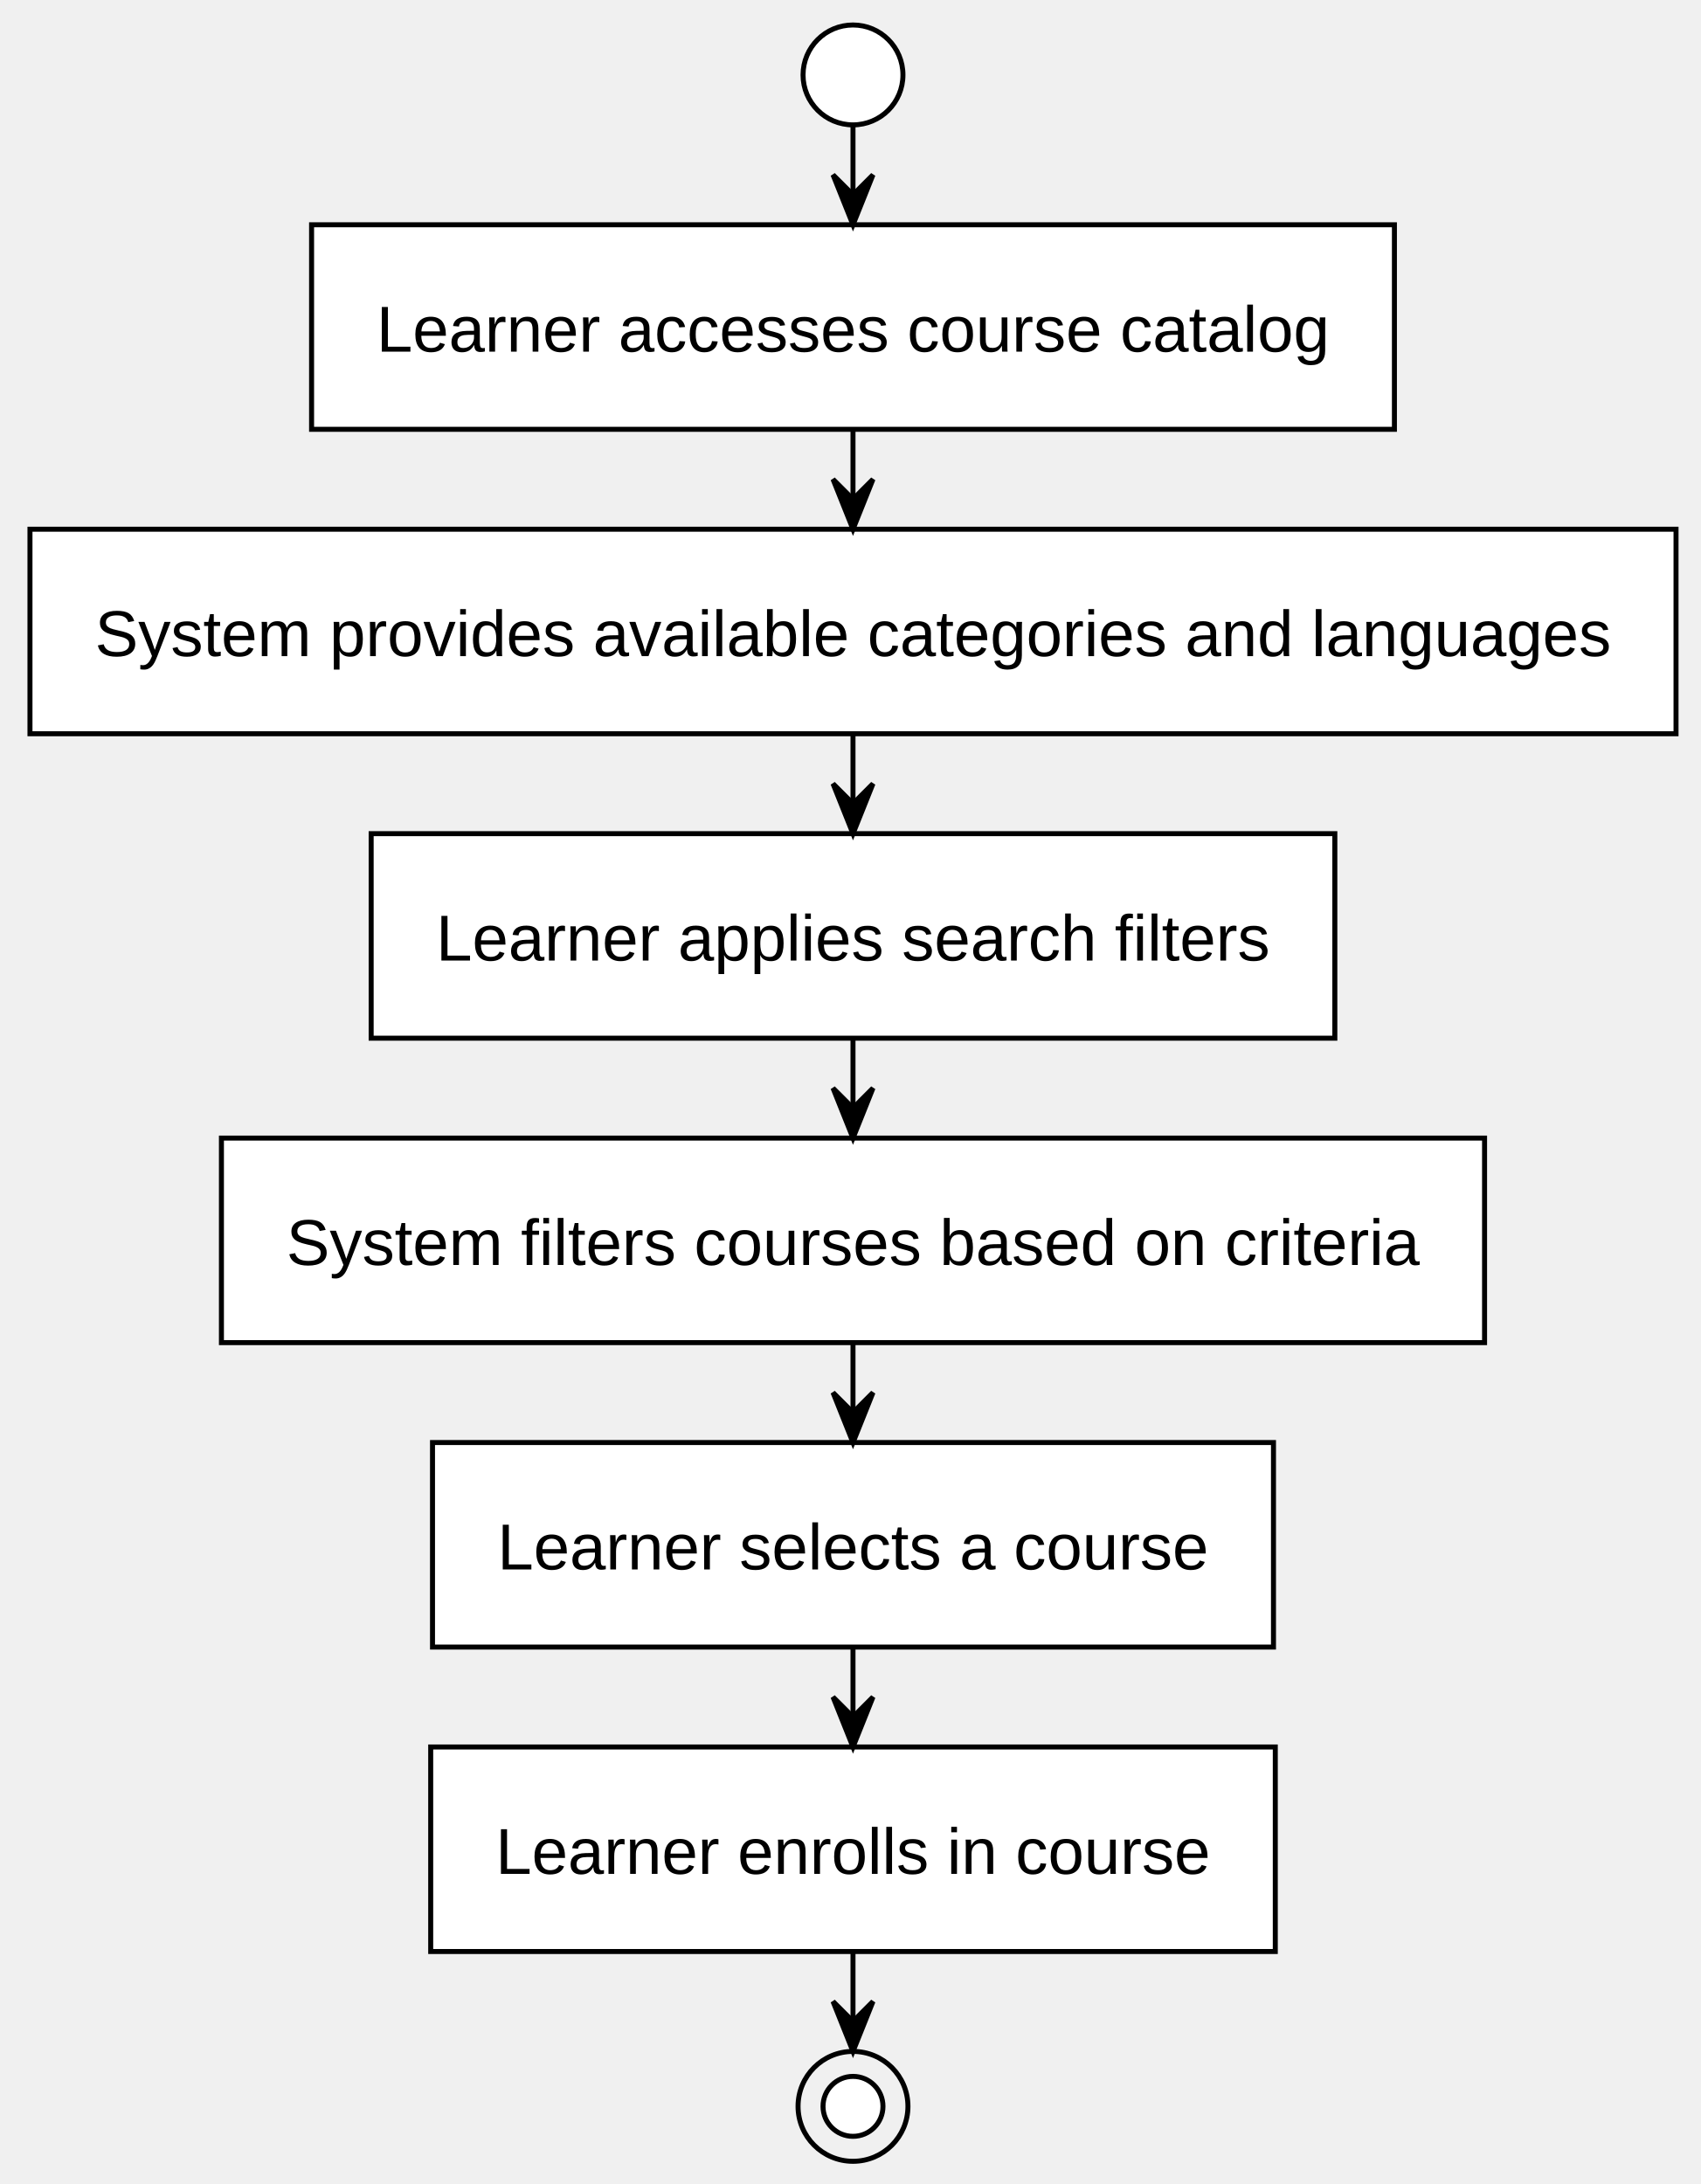
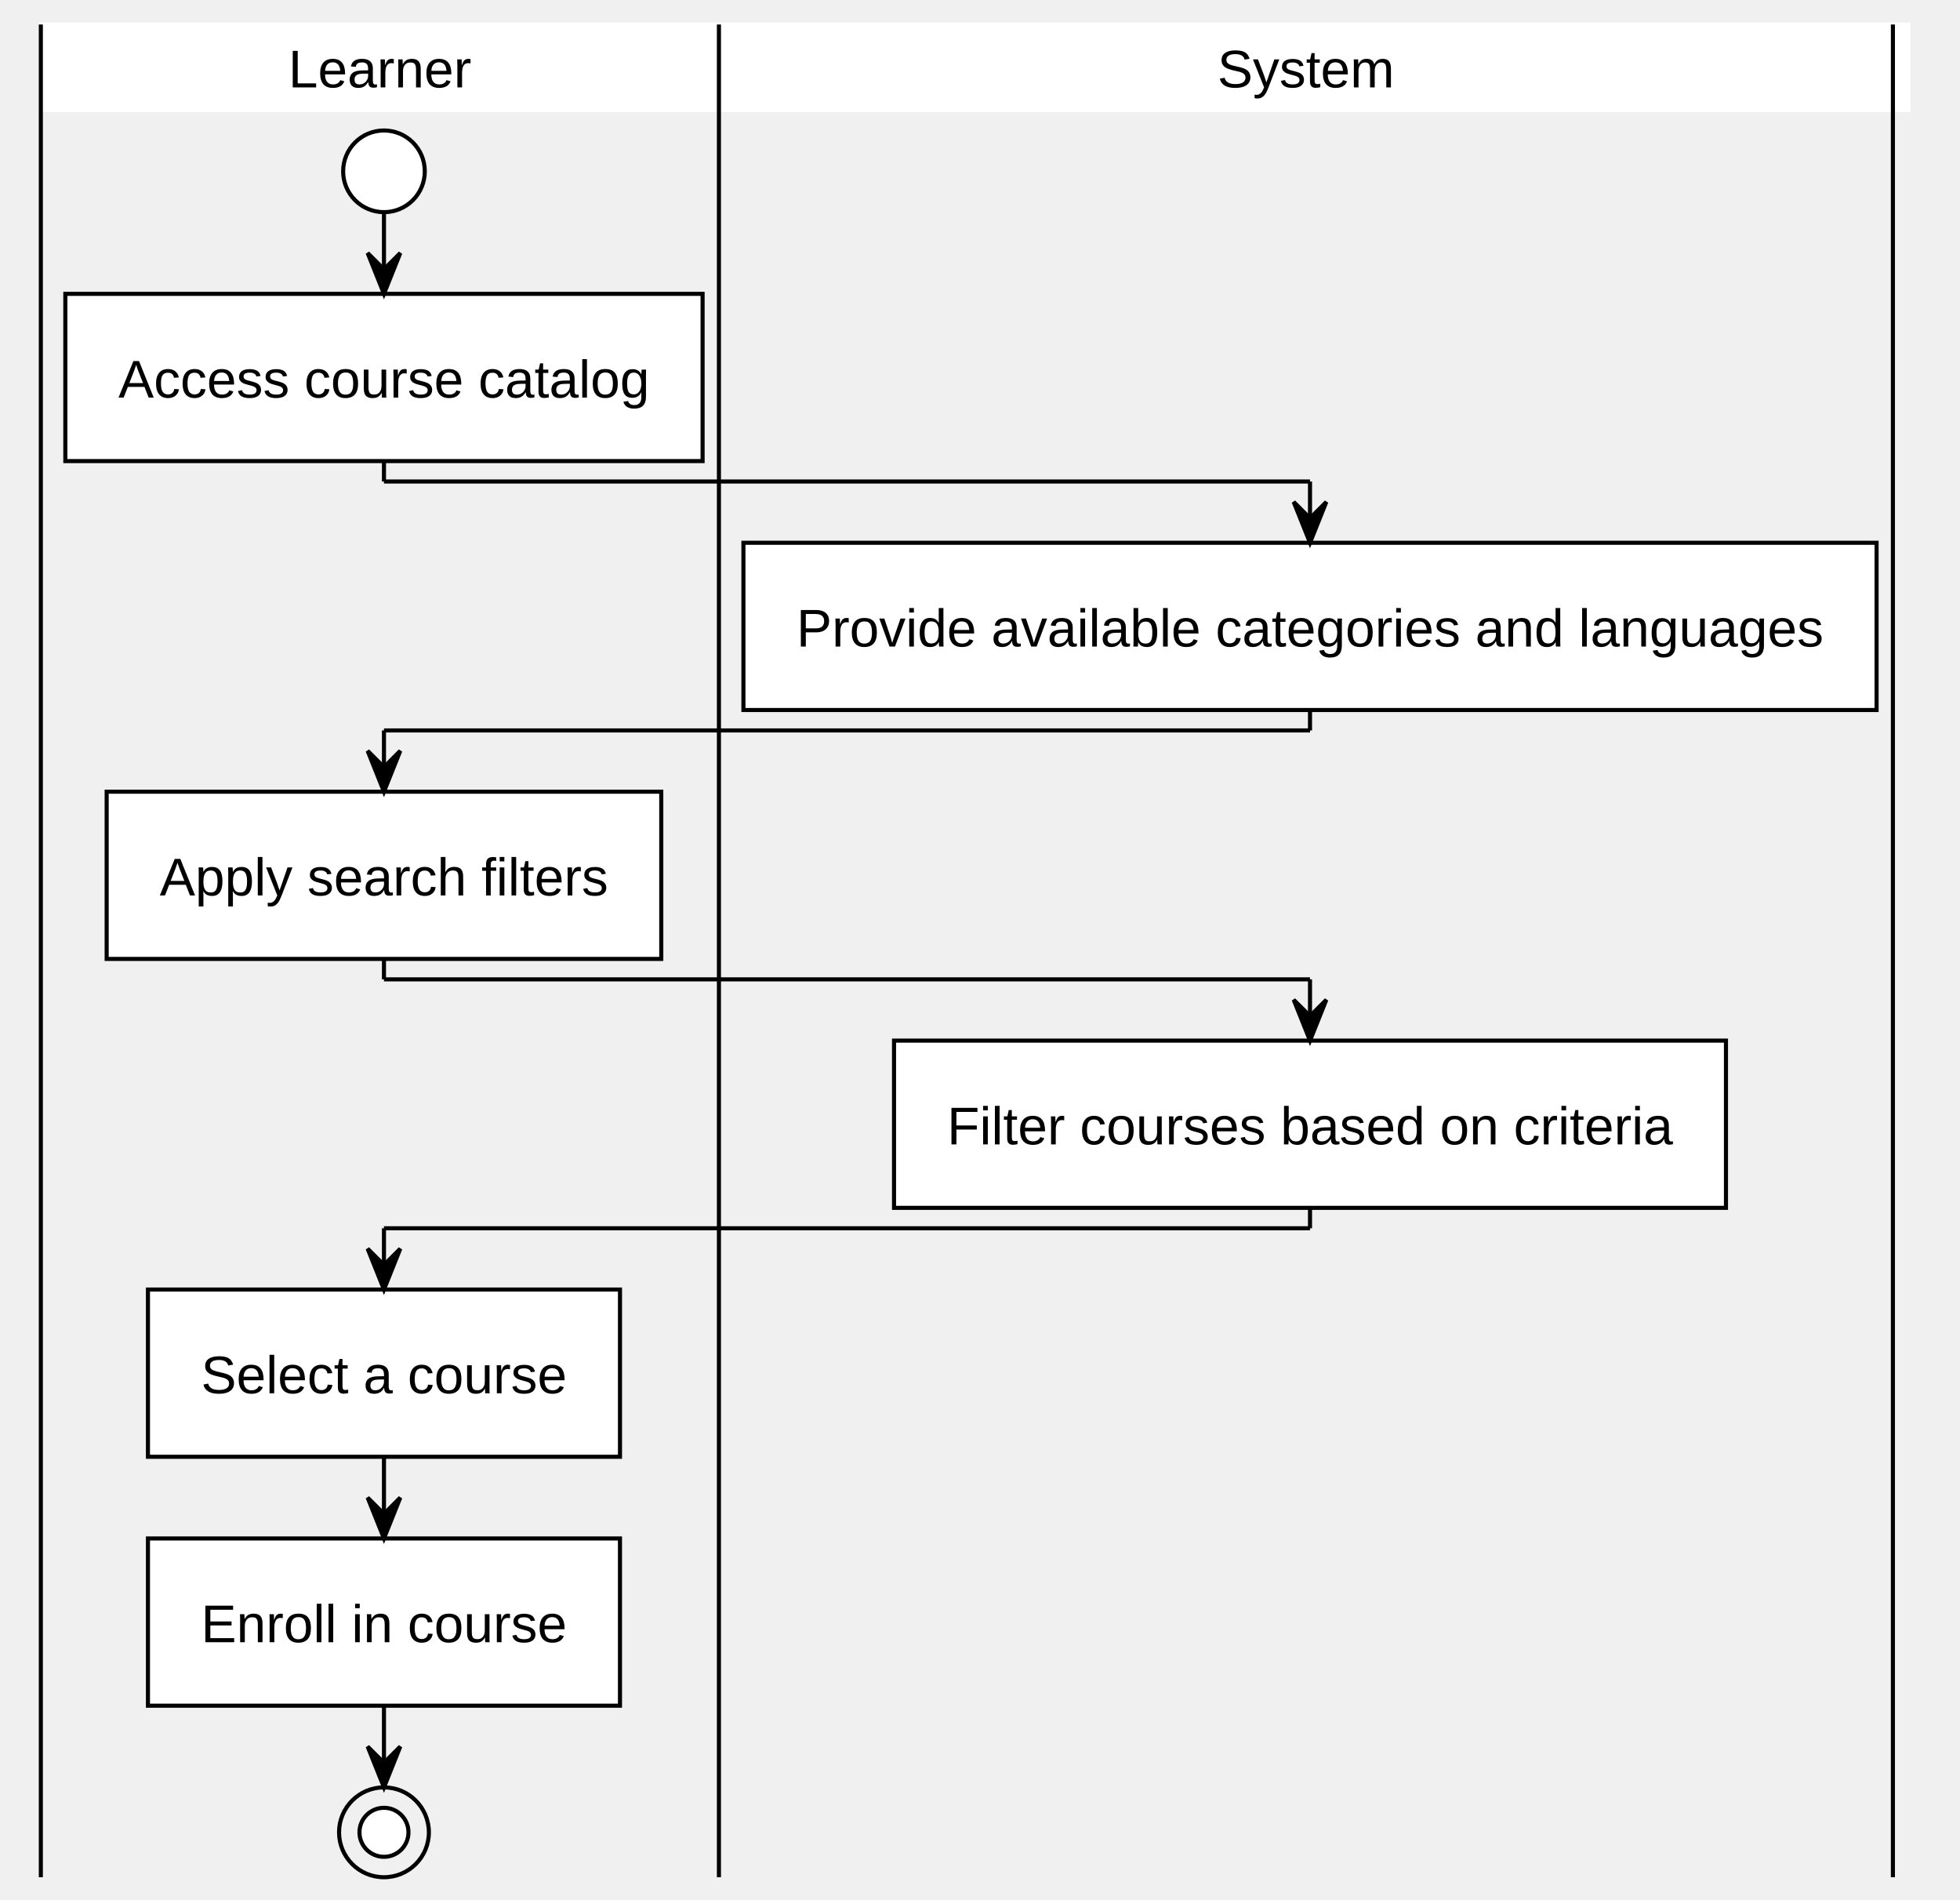
- <svg xmlns="http://www.w3.org/2000/svg" contentStyleType="text/css" data-diagram-type="ACTIVITY" height="501.875px" preserveAspectRatio="none" style="width:390px;height:501px;background:#FFFFFF;" version="1.1" viewBox="0 0 390 501" width="390.729px" zoomAndPan="magnify">
+ <svg xmlns="http://www.w3.org/2000/svg" contentStyleType="text/css" data-diagram-type="ACTIVITY" height="533.958px" preserveAspectRatio="none" style="width:550px;height:533px;background:#FFFFFF;" version="1.1" viewBox="0 0 550 533" width="550px" zoomAndPan="magnify">
  <defs />
  <g>
-     <ellipse cx="195.662" cy="17.188" fill="#FFFFFF" rx="11.458" ry="11.458" style="stroke:#000000;stroke-width:1.146;" />
-     <rect fill="#FFFFFF" height="46.92" style="stroke:#000000;stroke-width:1.146;" width="248.385" x="71.47" y="51.562" />
-     <text fill="#000000" font-family="Arial" font-size="14.896" lengthAdjust="spacing" textLength="218.593" x="86.365" y="80.674">Learner accesses course catalog</text>
-     <rect fill="#FFFFFF" height="46.92" style="stroke:#000000;stroke-width:1.146;" width="377.575" x="6.875" y="121.4" />
-     <text fill="#000000" font-family="Arial" font-size="14.896" lengthAdjust="spacing" textLength="347.783" x="21.771" y="150.511">System provides available categories and languages</text>
-     <rect fill="#FFFFFF" height="46.92" style="stroke:#000000;stroke-width:1.146;" width="221.052" x="85.136" y="191.237" />
-     <text fill="#000000" font-family="Arial" font-size="14.896" lengthAdjust="spacing" textLength="191.26" x="100.032" y="220.348">Learner applies search filters</text>
-     <rect fill="#FFFFFF" height="46.92" style="stroke:#000000;stroke-width:1.146;" width="289.741" x="50.791" y="261.074" />
-     <text fill="#000000" font-family="Arial" font-size="14.896" lengthAdjust="spacing" textLength="259.95" x="65.687" y="290.185">System filters courses based on criteria</text>
-     <rect fill="#FFFFFF" height="46.92" style="stroke:#000000;stroke-width:1.146;" width="192.904" x="99.21" y="330.911" />
-     <text fill="#000000" font-family="Arial" font-size="14.896" lengthAdjust="spacing" textLength="163.112" x="114.106" y="360.022">Learner selects a course</text>
-     <rect fill="#FFFFFF" height="46.92" style="stroke:#000000;stroke-width:1.146;" width="193.733" x="98.796" y="400.748" />
-     <text fill="#000000" font-family="Arial" font-size="14.896" lengthAdjust="spacing" textLength="163.941" x="113.692" y="429.86">Learner enrolls in course</text>
-     <ellipse cx="195.662" cy="483.189" fill="none" rx="12.604" ry="12.604" style="stroke:#000000;stroke-width:1.146;" />
-     <ellipse cx="195.662" cy="483.189" fill="#FFFFFF" rx="6.875" ry="6.875" style="stroke:#000000;stroke-width:1.146;" />
-     <line style="stroke:#000000;stroke-width:1.146;" x1="195.662" x2="195.662" y1="28.646" y2="51.562" />
-     <polygon fill="#000000" points="191.079,40.104,195.662,51.562,200.246,40.104,195.662,44.688" style="stroke:#000000;stroke-width:1.146;" />
-     <line style="stroke:#000000;stroke-width:1.146;" x1="195.662" x2="195.662" y1="98.483" y2="121.4" />
-     <polygon fill="#000000" points="191.079,109.941,195.662,121.4,200.246,109.941,195.662,114.525" style="stroke:#000000;stroke-width:1.146;" />
-     <line style="stroke:#000000;stroke-width:1.146;" x1="195.662" x2="195.662" y1="168.32" y2="191.237" />
-     <polygon fill="#000000" points="191.079,179.778,195.662,191.237,200.246,179.778,195.662,184.362" style="stroke:#000000;stroke-width:1.146;" />
-     <line style="stroke:#000000;stroke-width:1.146;" x1="195.662" x2="195.662" y1="238.157" y2="261.074" />
-     <polygon fill="#000000" points="191.079,249.615,195.662,261.074,200.246,249.615,195.662,254.199" style="stroke:#000000;stroke-width:1.146;" />
-     <line style="stroke:#000000;stroke-width:1.146;" x1="195.662" x2="195.662" y1="307.994" y2="330.911" />
-     <polygon fill="#000000" points="191.079,319.452,195.662,330.911,200.246,319.452,195.662,324.036" style="stroke:#000000;stroke-width:1.146;" />
-     <line style="stroke:#000000;stroke-width:1.146;" x1="195.662" x2="195.662" y1="377.831" y2="400.748" />
-     <polygon fill="#000000" points="191.079,389.29,195.662,400.748,200.246,389.29,195.662,393.873" style="stroke:#000000;stroke-width:1.146;" />
-     <line style="stroke:#000000;stroke-width:1.146;" x1="195.662" x2="195.662" y1="447.668" y2="470.585" />
-     <polygon fill="#000000" points="191.079,459.127,195.662,470.585,200.246,459.127,195.662,463.71" style="stroke:#000000;stroke-width:1.146;" />
+     <rect fill="#FFFFFF" height="24.004" style="stroke:#FFFFFF;stroke-width:1.146;" width="524.077" x="11.458" y="6.875" />
+     <ellipse cx="107.745" cy="48.066" fill="#FFFFFF" rx="11.458" ry="11.458" style="stroke:#000000;stroke-width:1.146;" />
+     <rect fill="#FFFFFF" height="46.92" style="stroke:#000000;stroke-width:1.146;" width="178.823" x="18.333" y="82.441" />
+     <text fill="#000000" font-family="Arial" font-size="14.896" lengthAdjust="spacing" textLength="149.031" x="33.229" y="111.553">Access course catalog</text>
+     <rect fill="#FFFFFF" height="46.92" style="stroke:#000000;stroke-width:1.146;" width="155.628" x="29.931" y="222.115" />
+     <text fill="#000000" font-family="Arial" font-size="14.896" lengthAdjust="spacing" textLength="125.836" x="44.827" y="251.227">Apply search filters</text>
+     <rect fill="#FFFFFF" height="46.92" style="stroke:#000000;stroke-width:1.146;" width="132.462" x="41.514" y="361.79" />
+     <text fill="#000000" font-family="Arial" font-size="14.896" lengthAdjust="spacing" textLength="102.671" x="56.409" y="390.901">Select a course</text>
+     <rect fill="#FFFFFF" height="46.92" style="stroke:#000000;stroke-width:1.146;" width="132.455" x="41.517" y="431.627" />
+     <text fill="#000000" font-family="Arial" font-size="14.896" lengthAdjust="spacing" textLength="102.663" x="56.413" y="460.738">Enroll in course</text>
+     <ellipse cx="107.745" cy="514.068" fill="none" rx="12.604" ry="12.604" style="stroke:#000000;stroke-width:1.146;" />
+     <ellipse cx="107.745" cy="514.068" fill="#FFFFFF" rx="6.875" ry="6.875" style="stroke:#000000;stroke-width:1.146;" />
+     <line style="stroke:#000000;stroke-width:1.146;" x1="11.458" x2="11.458" y1="6.875" y2="526.672" />
+     <rect fill="#FFFFFF" height="46.92" style="stroke:#000000;stroke-width:1.146;" width="317.977" x="208.614" y="152.278" />
+     <text fill="#000000" font-family="Arial" font-size="14.896" lengthAdjust="spacing" textLength="288.185" x="223.51" y="181.39">Provide available categories and languages</text>
+     <rect fill="#FFFFFF" height="46.92" style="stroke:#000000;stroke-width:1.146;" width="233.453" x="250.876" y="291.952" />
+     <text fill="#000000" font-family="Arial" font-size="14.896" lengthAdjust="spacing" textLength="203.661" x="265.772" y="321.064">Filter courses based on criteria</text>
+     <line style="stroke:#000000;stroke-width:1.146;" x1="201.739" x2="201.739" y1="6.875" y2="526.672" />
+     <line style="stroke:#000000;stroke-width:1.146;" x1="531.174" x2="531.174" y1="6.875" y2="526.672" />
+     <line style="stroke:#000000;stroke-width:1.146;" x1="107.745" x2="107.745" y1="59.525" y2="82.441" />
+     <polygon fill="#000000" points="103.161,70.983,107.745,82.441,112.328,70.983,107.745,75.566" style="stroke:#000000;stroke-width:1.146;" />
+     <line style="stroke:#000000;stroke-width:1.146;" x1="107.745" x2="107.745" y1="408.71" y2="431.627" />
+     <polygon fill="#000000" points="103.161,420.168,107.745,431.627,112.328,420.168,107.745,424.752" style="stroke:#000000;stroke-width:1.146;" />
+     <line style="stroke:#000000;stroke-width:1.146;" x1="107.745" x2="107.745" y1="478.547" y2="501.464" />
+     <polygon fill="#000000" points="103.161,490.005,107.745,501.464,112.328,490.005,107.745,494.589" style="stroke:#000000;stroke-width:1.146;" />
+     <line style="stroke:#000000;stroke-width:1.146;" x1="107.745" x2="107.745" y1="129.362" y2="135.091" />
+     <line style="stroke:#000000;stroke-width:1.146;" x1="107.745" x2="367.603" y1="135.091" y2="135.091" />
+     <line style="stroke:#000000;stroke-width:1.146;" x1="367.603" x2="367.603" y1="135.091" y2="152.278" />
+     <polygon fill="#000000" points="363.019,140.82,367.603,152.278,372.186,140.82,367.603,145.403" style="stroke:#000000;stroke-width:1.146;" />
+     <line style="stroke:#000000;stroke-width:1.146;" x1="367.603" x2="367.603" y1="199.199" y2="204.928" />
+     <line style="stroke:#000000;stroke-width:1.146;" x1="367.603" x2="107.745" y1="204.928" y2="204.928" />
+     <line style="stroke:#000000;stroke-width:1.146;" x1="107.745" x2="107.745" y1="204.928" y2="222.115" />
+     <polygon fill="#000000" points="103.161,210.657,107.745,222.115,112.328,210.657,107.745,215.24" style="stroke:#000000;stroke-width:1.146;" />
+     <line style="stroke:#000000;stroke-width:1.146;" x1="107.745" x2="107.745" y1="269.036" y2="274.765" />
+     <line style="stroke:#000000;stroke-width:1.146;" x1="107.745" x2="367.603" y1="274.765" y2="274.765" />
+     <line style="stroke:#000000;stroke-width:1.146;" x1="367.603" x2="367.603" y1="274.765" y2="291.952" />
+     <polygon fill="#000000" points="363.019,280.494,367.603,291.952,372.186,280.494,367.603,285.077" style="stroke:#000000;stroke-width:1.146;" />
+     <line style="stroke:#000000;stroke-width:1.146;" x1="367.603" x2="367.603" y1="338.873" y2="344.602" />
+     <line style="stroke:#000000;stroke-width:1.146;" x1="367.603" x2="107.745" y1="344.602" y2="344.602" />
+     <line style="stroke:#000000;stroke-width:1.146;" x1="107.745" x2="107.745" y1="344.602" y2="361.79" />
+     <polygon fill="#000000" points="103.161,350.331,107.745,361.79,112.328,350.331,107.745,354.915" style="stroke:#000000;stroke-width:1.146;" />
+     <text fill="#000000" font-family="Arial" font-size="14.896" lengthAdjust="spacing" textLength="51.343" x="80.928" y="24.528">Learner</text>
+     <text fill="#000000" font-family="Arial" font-size="14.896" lengthAdjust="spacing" textLength="49.663" x="341.626" y="24.528">System</text>
  </g>
</svg>
